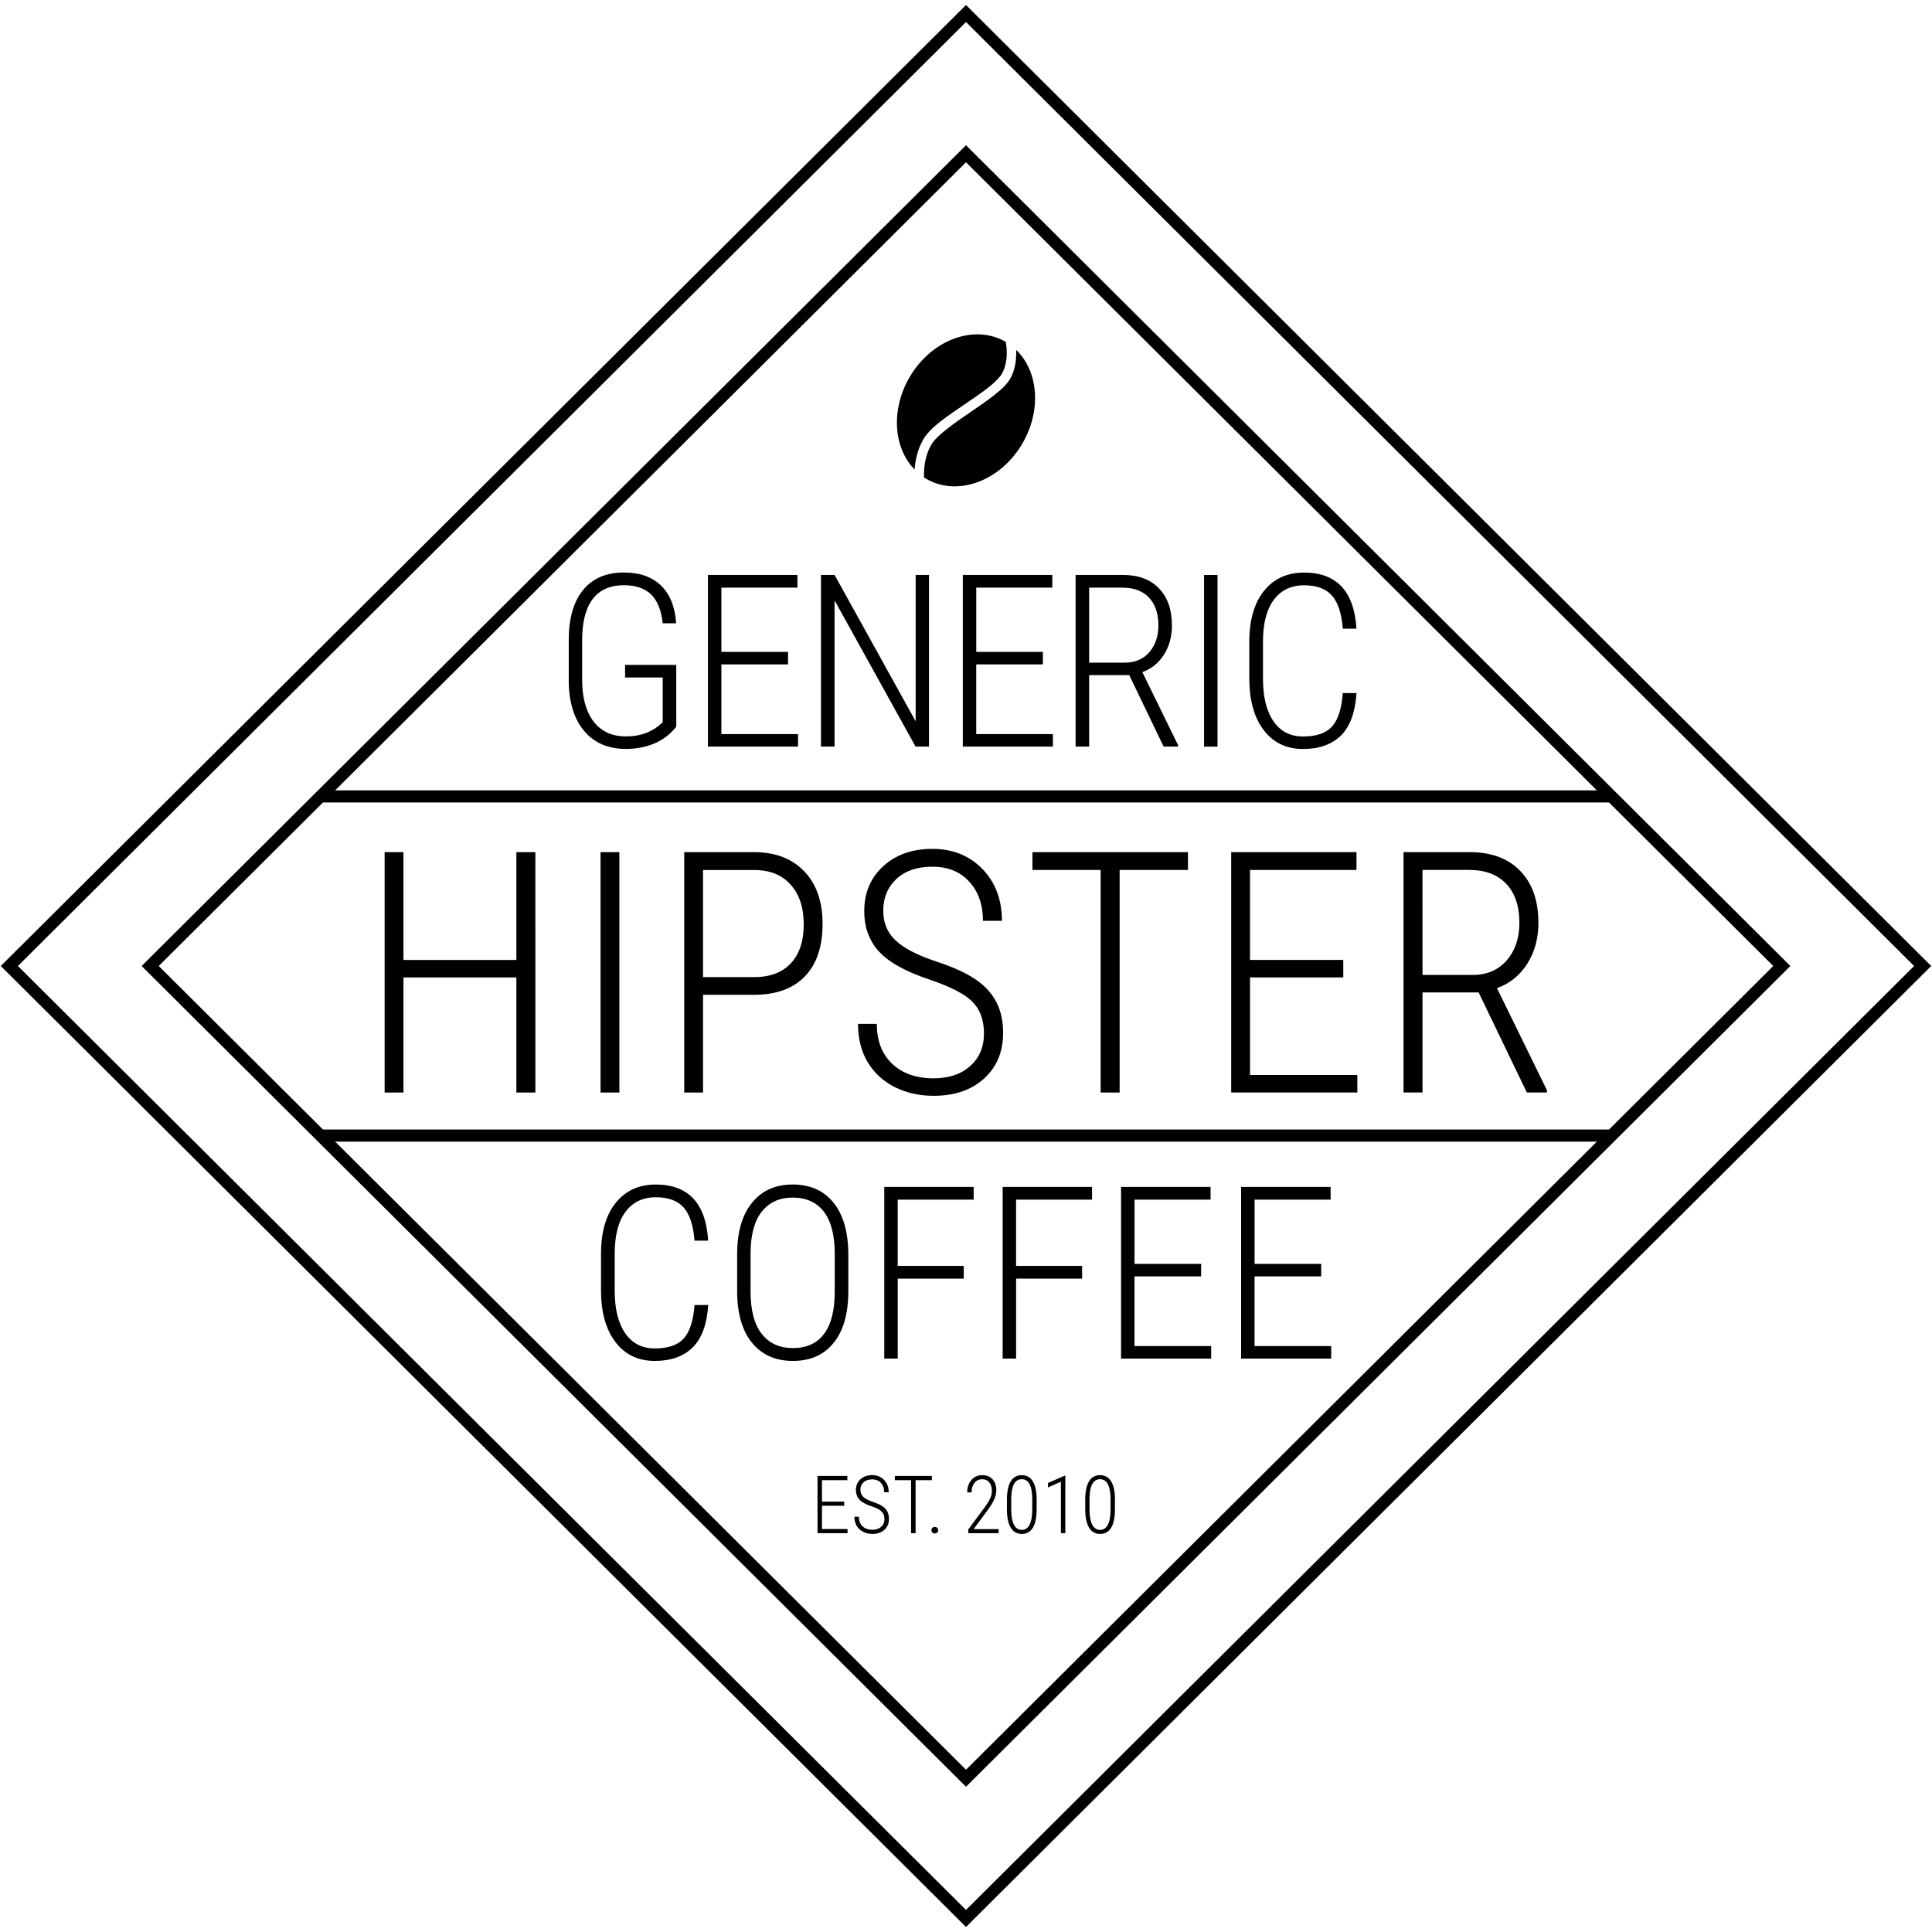
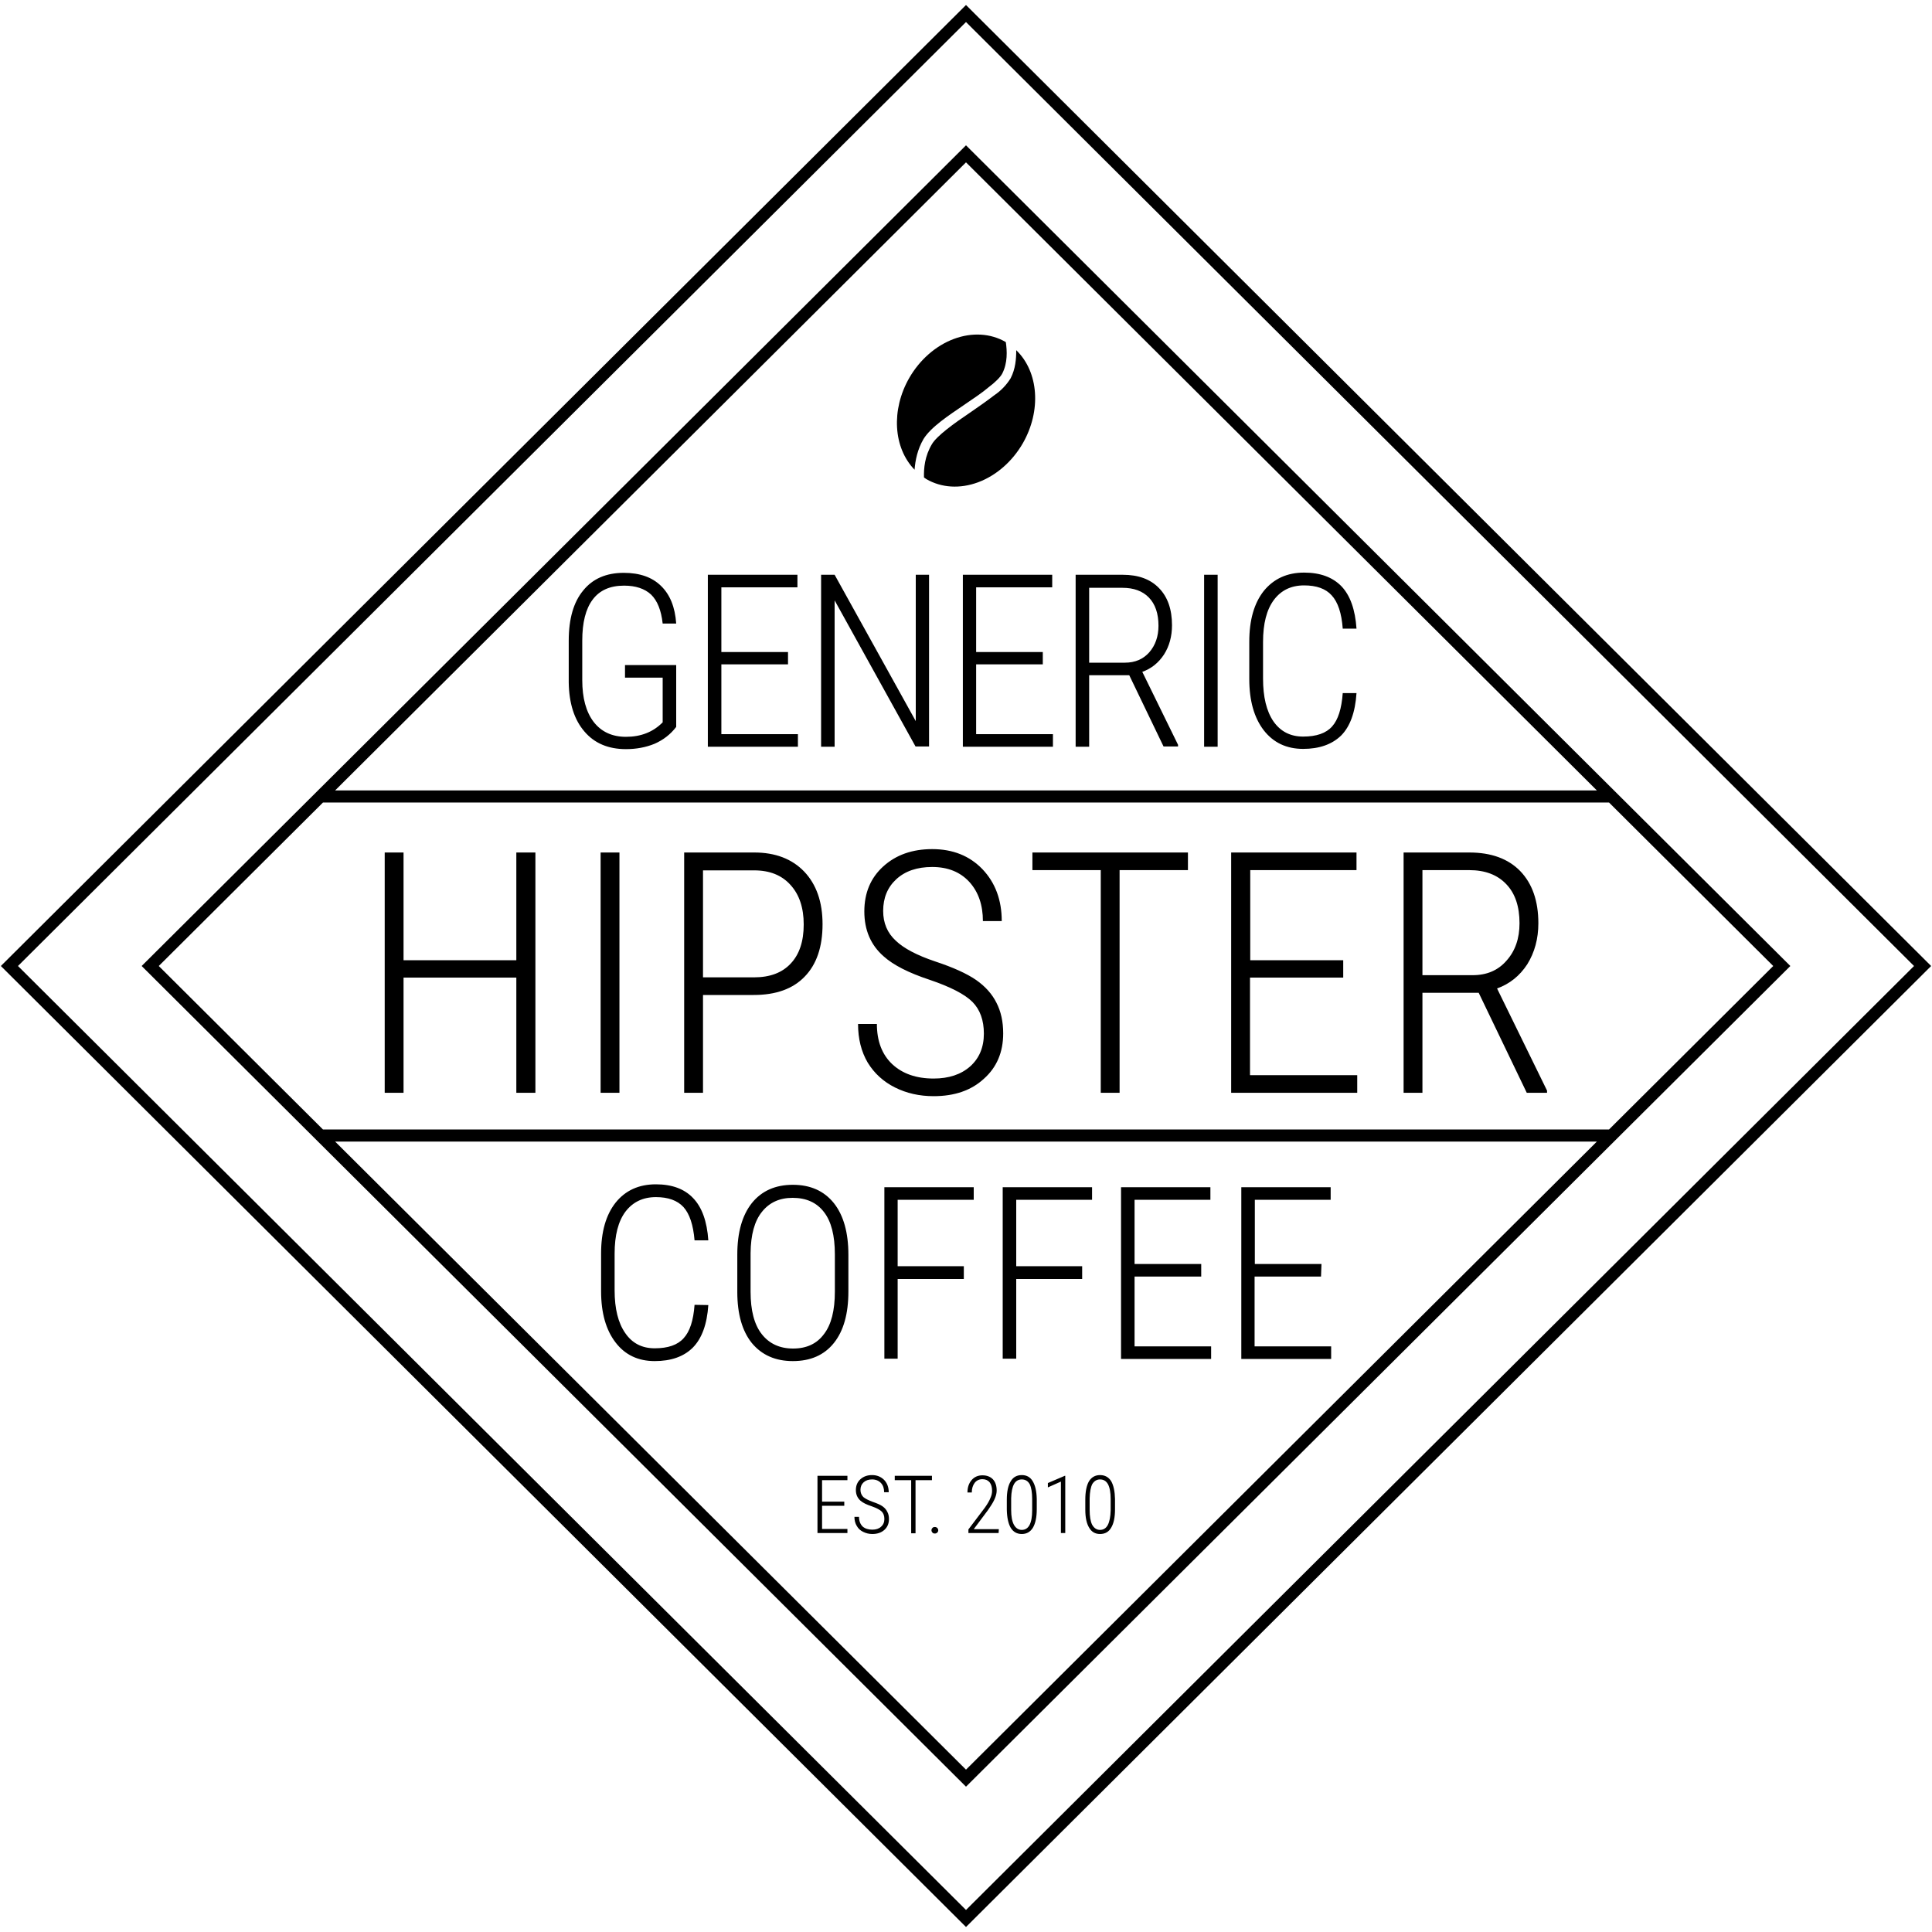
- <svg xmlns="http://www.w3.org/2000/svg" viewBox="0 0 80 80" version="1.1" id="svg166">
-   <defs id="defs170" />
-   <path fill="none" stroke="#000000" stroke-width="0.5" d="M 13.182,47.022 H 66.818 M 13.182,32.978 H 66.818 M 6.219,40 40,6.367 73.781,40 40,73.633 Z M 0.387,40 40,0.56 79.613,40 40,79.439 Z" id="path142" style="display:inline" />
-   <path id="path590" style="font-weight:300;font-size:3.333px;line-height:125%;font-family:'Roboto Condensed';-inkscape-font-specification:'Roboto Condensed, Light';text-align:center;letter-spacing:0;word-spacing:0;text-anchor:middle;display:inline;fill:#000000" d="m 46.167,62.495 q 0,0.505 -0.156,0.763 -0.155,0.259 -0.457,0.259 -0.299,0 -0.457,-0.257 -0.156,-0.259 -0.16,-0.745 v -0.417 q 0,-0.495 0.155,-0.755 0.155,-0.26 0.459,-0.26 0.299,0 0.456,0.252 0.156,0.251 0.161,0.732 z m -0.182,-0.423 q 0,-0.407 -0.109,-0.614 -0.107,-0.207 -0.326,-0.207 -0.21,0 -0.321,0.199 -0.109,0.197 -0.114,0.588 v 0.48 q 0,0.397 0.111,0.615 0.112,0.216 0.327,0.216 0.208,0 0.317,-0.205 0.111,-0.207 0.114,-0.605 z m -1.873,1.413 H 43.93 V 61.354 l -0.535,0.239 v -0.186 l 0.687,-0.301 h 0.031 z m -1.187,-0.99 q 0,0.505 -0.156,0.763 -0.155,0.259 -0.457,0.259 -0.299,0 -0.457,-0.257 -0.156,-0.259 -0.16,-0.745 v -0.417 q 0,-0.495 0.155,-0.755 0.155,-0.26 0.459,-0.26 0.299,0 0.456,0.252 0.156,0.251 0.161,0.732 z m -0.182,-0.423 q 0,-0.407 -0.109,-0.614 -0.107,-0.207 -0.326,-0.207 -0.21,0 -0.321,0.199 -0.109,0.197 -0.114,0.588 v 0.48 q 0,0.397 0.111,0.615 0.112,0.216 0.327,0.216 0.208,0 0.317,-0.205 0.111,-0.207 0.114,-0.605 z m -1.392,1.413 h -1.257 v -0.153 l 0.674,-0.91 q 0.169,-0.233 0.236,-0.386 0.067,-0.153 0.067,-0.299 0,-0.223 -0.107,-0.353 -0.106,-0.132 -0.295,-0.132 -0.2,0 -0.319,0.153 -0.119,0.151 -0.119,0.394 h -0.181 q 0,-0.309 0.171,-0.513 0.171,-0.203 0.448,-0.203 0.27,0 0.428,0.169 0.158,0.168 0.158,0.467 0,0.285 -0.257,0.666 l -0.104,0.15 -0.579,0.783 h 1.037 z m -2.782,-0.119 q 0,-0.059 0.036,-0.098 0.037,-0.041 0.103,-0.041 0.065,0 0.103,0.041 0.037,0.039 0.037,0.098 0,0.057 -0.037,0.094 -0.037,0.037 -0.103,0.037 -0.065,0 -0.103,-0.037 -0.036,-0.037 -0.036,-0.094 z m 0.018,-2.075 h -0.674 v 2.194 h -0.187 v -2.194 h -0.672 v -0.176 h 1.533 z M 36.622,62.902 q 0,-0.199 -0.114,-0.312 -0.112,-0.114 -0.422,-0.218 -0.309,-0.104 -0.454,-0.233 -0.19,-0.168 -0.19,-0.443 0,-0.272 0.187,-0.443 0.187,-0.171 0.483,-0.171 0.303,0 0.495,0.199 0.192,0.199 0.192,0.511 h -0.187 q 0,-0.239 -0.135,-0.386 -0.133,-0.148 -0.365,-0.148 -0.225,0 -0.355,0.122 -0.129,0.12 -0.129,0.312 0,0.179 0.122,0.293 0.122,0.114 0.389,0.203 0.267,0.088 0.404,0.184 0.137,0.094 0.202,0.223 0.065,0.129 0.065,0.303 0,0.278 -0.189,0.449 -0.187,0.169 -0.496,0.169 -0.208,0 -0.381,-0.085 -0.171,-0.086 -0.269,-0.246 -0.096,-0.161 -0.096,-0.379 h 0.186 q 0,0.251 0.151,0.394 0.151,0.143 0.409,0.143 0.225,0 0.36,-0.12 0.137,-0.12 0.137,-0.322 z m -1.665,-0.552 h -0.92 v 0.962 h 1.058 v 0.173 h -1.243 v -2.37 h 1.235 v 0.176 h -1.05 v 0.887 h 0.92 z M 56.17,28.699 q -0.078,1.196 -0.645,1.758 -0.566,0.557 -1.567,0.557 -1.03,0 -1.626,-0.776 -0.596,-0.781 -0.601,-2.119 V 26.575 q 0,-1.343 0.605,-2.104 0.61,-0.762 1.665,-0.762 0.996,0 1.543,0.571 0.547,0.571 0.625,1.753 h -0.566 q -0.078,-0.967 -0.459,-1.382 -0.376,-0.415 -1.143,-0.415 -0.806,0 -1.255,0.601 -0.449,0.601 -0.449,1.743 v 1.523 q 0,1.133 0.435,1.763 0.435,0.63 1.226,0.63 0.83,0 1.201,-0.415 0.371,-0.415 0.444,-1.382 z m -5.755,2.217 h -0.557 v -7.109 h 0.557 z M 46.76,27.956 H 45.1 V 30.915 H 44.538 v -7.109 h 1.948 q 0.972,0 1.504,0.557 0.537,0.552 0.537,1.538 0,0.688 -0.332,1.211 -0.332,0.518 -0.894,0.718 l 1.479,3.022 v 0.063 h -0.596 z m -1.66,-0.518 h 1.484 q 0.63,0 1.006,-0.43 0.376,-0.435 0.376,-1.108 0,-0.747 -0.391,-1.157 -0.391,-0.41 -1.094,-0.41 h -1.382 z m -1.917,0.073 h -2.759 v 2.886 h 3.174 v 0.518 h -3.73 v -7.109 h 3.706 v 0.527 h -3.149 v 2.661 h 2.759 z m -4.715,3.403 h -0.557 l -3.354,-6.055 v 6.055 h -0.562 v -7.109 h 0.562 l 3.359,6.064 v -6.064 h 0.552 z m -5.838,-3.403 h -2.759 v 2.886 h 3.174 v 0.518 H 29.314 v -7.109 h 3.706 v 0.527 h -3.149 v 2.661 h 2.759 z m -4.627,2.578 q -0.356,0.459 -0.898,0.693 -0.542,0.229 -1.187,0.229 -1.094,0 -1.719,-0.732 -0.625,-0.732 -0.649,-2.031 v -1.729 q 0,-1.362 0.591,-2.085 0.596,-0.728 1.694,-0.728 0.981,0 1.538,0.542 0.557,0.542 0.625,1.562 h -0.557 q -0.088,-0.82 -0.483,-1.196 -0.391,-0.381 -1.118,-0.381 -0.869,0 -1.304,0.581 -0.43,0.576 -0.43,1.694 v 1.641 q 0,1.113 0.474,1.729 0.479,0.615 1.338,0.615 0.933,0 1.523,-0.591 V 28.054 h -1.558 v -0.522 h 2.119 z M 54.707,52.852 h -2.759 v 2.886 h 3.174 v 0.518 h -3.73 v -7.109 h 3.706 v 0.527 h -3.149 v 2.661 h 2.759 z m -4.971,0 h -2.759 v 2.886 h 3.174 v 0.518 h -3.73 v -7.109 h 3.706 v 0.527 h -3.149 v 2.661 h 2.759 z m -4.927,0.093 h -2.734 v 3.311 h -0.557 v -7.109 h 3.701 v 0.527 h -3.145 v 2.744 h 2.734 z m -4.902,0 h -2.734 v 3.311 h -0.557 v -7.109 h 3.701 v 0.527 h -3.145 v 2.744 h 2.734 z m -4.78,0.527 q 0,1.377 -0.605,2.129 -0.601,0.752 -1.689,0.752 -1.079,0 -1.694,-0.752 -0.61,-0.752 -0.615,-2.114 V 51.939 q 0,-1.372 0.61,-2.129 0.61,-0.762 1.689,-0.762 1.094,0 1.699,0.762 0.605,0.762 0.605,2.144 z m -0.562,-1.543 q 0,-1.167 -0.449,-1.753 -0.449,-0.586 -1.294,-0.586 -0.815,0 -1.274,0.576 -0.459,0.571 -0.469,1.714 v 1.592 q 0,1.172 0.464,1.763 0.464,0.586 1.289,0.586 0.85,0 1.289,-0.586 0.444,-0.586 0.444,-1.763 z m -5.239,2.109 q -0.078,1.196 -0.645,1.758 -0.566,0.557 -1.567,0.557 -1.03,0 -1.626,-0.776 -0.596,-0.781 -0.601,-2.119 V 51.915 q 0,-1.343 0.605,-2.104 0.61,-0.762 1.665,-0.762 0.996,0 1.543,0.571 0.547,0.571 0.625,1.753 h -0.566 q -0.078,-0.967 -0.459,-1.382 -0.376,-0.415 -1.143,-0.415 -0.806,0 -1.255,0.601 -0.449,0.601 -0.449,1.743 v 1.523 q 0,1.133 0.435,1.763 0.435,0.63 1.226,0.63 0.83,0 1.201,-0.415 0.371,-0.415 0.444,-1.382 z m 31.901,-12.943 h -2.324 v 4.143 h -0.786 v -9.953 h 2.728 q 1.36,0 2.105,0.779 0.752,0.772 0.752,2.153 0,0.964 -0.465,1.695 -0.465,0.725 -1.251,1.005 l 2.071,4.231 v 0.089 H 63.223 Z m -2.324,-0.725 h 2.078 q 0.882,0 1.408,-0.602 0.526,-0.608 0.526,-1.552 0,-1.046 -0.547,-1.62 -0.547,-0.574 -1.531,-0.574 h -1.935 z m -3.28,0.103 H 51.761 v 4.04 h 4.443 v 0.725 h -5.223 v -9.953 h 5.188 v 0.738 h -4.409 v 3.726 h 3.862 z M 49.192,36.024 H 46.362 V 45.239 H 45.575 V 36.024 H 42.752 v -0.738 h 6.439 z m -8.448,6.768 q 0,-0.834 -0.479,-1.312 -0.472,-0.479 -1.771,-0.916 -1.299,-0.438 -1.907,-0.978 -0.8,-0.704 -0.8,-1.859 0,-1.142 0.786,-1.859 0.786,-0.718 2.03,-0.718 1.271,0 2.078,0.834 0.807,0.834 0.807,2.146 h -0.786 q 0,-1.005 -0.567,-1.62 -0.561,-0.622 -1.531,-0.622 -0.943,0 -1.49,0.513 -0.54,0.506 -0.54,1.312 0,0.752 0.513,1.23 0.513,0.479 1.634,0.854 1.121,0.369 1.695,0.772 0.574,0.396 0.848,0.937 0.273,0.54 0.273,1.271 0,1.169 -0.793,1.887 -0.786,0.711 -2.085,0.711 -0.875,0 -1.6,-0.355 -0.718,-0.362 -1.128,-1.032 -0.403,-0.677 -0.403,-1.593 h 0.779 q 0,1.053 0.636,1.654 0.636,0.602 1.716,0.602 0.943,0 1.511,-0.506 0.574,-0.506 0.574,-1.354 z m -11.633,-1.6 v 4.047 h -0.779 v -9.953 h 2.892 q 1.319,0 2.078,0.793 0.759,0.793 0.759,2.181 0,1.415 -0.738,2.174 -0.731,0.759 -2.112,0.759 z m 0,-0.731 h 2.112 q 0.984,0 1.518,-0.567 0.54,-0.574 0.54,-1.62 0,-1.046 -0.547,-1.647 -0.54,-0.602 -1.504,-0.602 h -2.119 z m -3.464,4.778 H 24.867 v -9.953 h 0.779 z m -3.478,0 H 21.382 V 40.474 H 16.706 V 45.239 H 15.927 v -9.953 h 0.779 v 4.464 h 4.676 v -4.464 h 0.786 z M 41.639,14.153 a 2.71,3.277 30 0 0 -3.986,1.483 2.71,3.277 30 0 0 0.218,3.806 c 0.032,-0.387 0.12,-0.846 0.374,-1.268 0.306,-0.508 1.023,-0.97 1.72,-1.445 0.349,-0.237 0.693,-0.471 0.969,-0.69 0.276,-0.219 0.483,-0.431 0.562,-0.58 0.239,-0.45 0.208,-0.941 0.153,-1.301 a 2.71,3.277 30 0 0 -0.01,-0.006 z m 0.44,0.335 c 0.009,0.361 -0.026,0.775 -0.23,1.16 -0.132,0.25 -0.374,0.471 -0.668,0.704 -0.294,0.233 -0.642,0.472 -0.991,0.709 -0.698,0.474 -1.398,0.976 -1.605,1.319 -0.299,0.496 -0.331,1.009 -0.324,1.385 a 2.71,3.277 30 0 0 0.099,0.066 2.71,3.277 30 0 0 3.986,-1.485 2.71,3.277 30 0 0 -0.267,-3.857 z" />
+ <svg xmlns="http://www.w3.org/2000/svg" viewBox="0 0 80 80">
+   <path fill="none" stroke="#000" stroke-width=".5" d="M13.18 47.02h53.64M13.18 32.98h53.64M6.22 40 40 6.37 73.78 40 40 73.63ZM.39 40 40 .56 79.61 40 40 79.44Z" />
+   <path d="M46.17 62.5q0 .5-.16.76-.15.26-.46.26-.3 0-.45-.26-.16-.26-.16-.75v-.41q0-.5.15-.76.16-.26.46-.26.3 0 .46.25.15.26.16.74zm-.18-.43q0-.4-.11-.61-.11-.2-.33-.2-.2 0-.32.19-.1.2-.11.59v.48q0 .4.1.61.12.22.33.22.21 0 .32-.2.11-.21.12-.61zm-1.88 1.41h-.18v-2.13l-.54.24v-.18l.7-.3h.02zm-1.18-.99q0 .5-.16.77-.16.26-.46.26-.3 0-.46-.26-.15-.26-.16-.75v-.41q0-.5.16-.76.15-.26.46-.26.3 0 .45.25.16.26.17.74zm-.19-.42q0-.4-.1-.61-.11-.2-.33-.2-.21 0-.32.19-.11.2-.12.59v.48q0 .4.11.61.12.22.33.22.21 0 .32-.2.11-.21.11-.61zm-1.39 1.41H40.1v-.15l.68-.9q.17-.24.23-.4.07-.15.07-.3 0-.22-.1-.35-.11-.13-.3-.13-.2 0-.32.15-.12.16-.12.4h-.18q0-.31.17-.51t.45-.2q.27 0 .43.16.16.17.16.47 0 .28-.26.66l-.1.15-.59.79h1.04zm-2.78-.11q0-.06.04-.1.03-.04.1-.04.06 0 .1.04.04.04.04.1 0 .05-.04.09-.04.04-.1.04-.07 0-.1-.04-.04-.04-.04-.1zm.02-2.08h-.68v2.2h-.18v-2.2h-.68v-.18h1.54zm-1.97 1.61q0-.2-.11-.31-.11-.11-.42-.22-.31-.1-.46-.23-.19-.17-.19-.44 0-.28.19-.45.19-.17.48-.17.3 0 .5.2.19.2.19.51h-.19q0-.24-.13-.38-.14-.15-.37-.15-.22 0-.35.12-.13.12-.13.31 0 .18.12.3.12.1.39.2.27.09.4.18.14.1.2.23.07.12.07.3 0 .28-.19.45-.19.17-.5.17-.2 0-.38-.09-.17-.08-.26-.24-.1-.16-.1-.38h.19q0 .25.15.4.15.13.4.13.23 0 .36-.12.14-.12.14-.32zm-1.66-.55h-.92v.96h1.05v.17h-1.24v-2.37h1.24v.18h-1.05v.89h.92zM56.17 28.7q-.08 1.2-.64 1.76-.57.55-1.57.55-1.03 0-1.63-.77-.6-.78-.6-2.12v-1.55q0-1.34.6-2.1.62-.76 1.67-.76 1 0 1.55.57.54.57.62 1.75h-.57q-.07-.96-.46-1.38-.37-.41-1.14-.41-.8 0-1.25.6-.45.6-.45 1.74v1.52q0 1.14.43 1.77.44.63 1.23.63.83 0 1.2-.42.37-.41.44-1.38zm-5.75 2.22h-.56V23.8h.56zm-3.66-2.96H45.1v2.96h-.56V23.8h1.95q.97 0 1.5.55.54.55.54 1.54 0 .69-.33 1.21-.34.52-.9.72l1.48 3.02v.07h-.6zm-1.66-.52h1.48q.63 0 1.01-.43.38-.44.38-1.1 0-.76-.4-1.17-.39-.4-1.09-.4H45.1zm-1.92.07h-2.76v2.89h3.18v.52h-3.73V23.8h3.7v.52h-3.15V27h2.76zm-4.71 3.4h-.56l-3.35-6.05v6.06H34V23.8h.56l3.36 6.06V23.8h.55zm-5.84-3.4h-2.76v2.89h3.17v.52h-3.73V23.8h3.71v.52h-3.15V27h2.76zM28 30.1q-.35.46-.9.7-.54.22-1.18.22-1.1 0-1.72-.73-.63-.73-.65-2.03v-1.73q0-1.36.6-2.08.59-.73 1.68-.73.99 0 1.54.54.56.54.63 1.56h-.56q-.09-.82-.48-1.2-.4-.37-1.12-.37-.87 0-1.3.58-.43.57-.43 1.7v1.63q0 1.11.47 1.73.48.62 1.34.62.93 0 1.52-.6v-1.85h-1.56v-.52H28zm26.7 22.76h-2.75v2.89h3.17v.52H51.4v-7.11h3.7v.52h-3.14v2.66h2.76zm-4.96 0h-2.76v2.89h3.17v.52h-3.73v-7.11h3.7v.52h-3.14v2.66h2.76zm-4.93.1h-2.73v3.3h-.56v-7.1h3.7v.52h-3.14v2.75h2.73zm-4.9 0h-2.74v3.3h-.55v-7.1h3.7v.52h-3.15v2.75h2.74zm-4.78.52q0 1.38-.6 2.13t-1.7.75q-1.08 0-1.7-.75-.6-.75-.6-2.11v-1.55q0-1.37.6-2.13.61-.76 1.7-.76 1.09 0 1.7.76.6.76.6 2.14zm-.56-1.54q0-1.17-.45-1.75-.45-.59-1.3-.59-.81 0-1.27.58-.46.57-.47 1.71v1.6q0 1.16.46 1.75.47.6 1.3.6.84 0 1.28-.6.45-.58.45-1.76zm-5.24 2.1q-.08 1.2-.65 1.77-.56.55-1.57.55-1.03 0-1.62-.77-.6-.78-.6-2.12V51.9q0-1.34.6-2.1.61-.76 1.67-.76 1 0 1.54.57.55.57.63 1.75h-.57q-.08-.96-.46-1.38-.38-.41-1.14-.41-.8 0-1.26.6-.45.6-.45 1.74v1.52q0 1.14.44 1.77.43.63 1.22.63.83 0 1.2-.42.38-.41.45-1.38zm31.9-12.93H58.9v4.14h-.78V35.3h2.72q1.36 0 2.11.77.75.78.75 2.16 0 .96-.46 1.7-.47.72-1.25 1l2.07 4.23v.09h-.84Zm-2.33-.73h2.08q.88 0 1.4-.6.54-.6.54-1.55 0-1.05-.55-1.62-.55-.58-1.53-.58H58.9zm-3.28.1h-3.86v4.04h4.44v.73h-5.22V35.3h5.19v.73h-4.4v3.73h3.85zm-6.43-4.45h-2.83v9.22h-.78v-9.22h-2.83v-.73h6.44zm-8.45 6.77q0-.83-.47-1.31-.48-.48-1.78-.92-1.3-.43-1.9-.97-.8-.7-.8-1.86 0-1.15.78-1.86.79-.72 2.03-.72 1.28 0 2.08.83.8.84.8 2.15h-.78q0-1-.56-1.62-.57-.62-1.54-.62-.94 0-1.49.51-.54.5-.54 1.31 0 .75.52 1.23.5.48 1.63.86 1.12.37 1.7.77.57.4.84.94.28.54.28 1.27 0 1.17-.8 1.88-.78.72-2.08.72-.88 0-1.6-.36-.72-.36-1.13-1.03-.4-.68-.4-1.6h.78q0 1.06.63 1.66.64.6 1.72.6.94 0 1.51-.5.57-.51.57-1.36zm-11.63-1.6v4.05h-.78V35.3h2.9q1.31 0 2.07.79.76.8.76 2.18 0 1.41-.74 2.17-.73.76-2.11.76zm0-.73h2.11q.99 0 1.52-.57.54-.57.54-1.62 0-1.04-.55-1.64-.54-.6-1.5-.6h-2.12zm-3.46 4.78h-.78V35.3h.78zm-3.48 0h-.79v-4.77h-4.67v4.77h-.78V35.3h.78v4.46h4.67V35.3h.79zm19.47-31.09a2.71 3.28 30 0 0-3.99 1.49 2.71 3.28 30 0 0 .22 3.8c.03-.39.12-.84.37-1.27.31-.5 1.03-.97 1.72-1.44.35-.24.7-.47.97-.7.28-.21.49-.42.57-.57.23-.45.2-.94.15-1.3a2.71 3.28 30 0 0-.01 0zm.44.34c0 .36-.03.77-.23 1.16a2.3 2.3 0 0 1-.67.7c-.3.23-.64.47-.99.71-.7.47-1.4.98-1.6 1.32-.3.5-.34 1-.33 1.38a2.71 3.28 30 0 0 .1.07 2.71 3.28 30 0 0 3.99-1.48 2.71 3.28 30 0 0-.27-3.86z" />
</svg>
